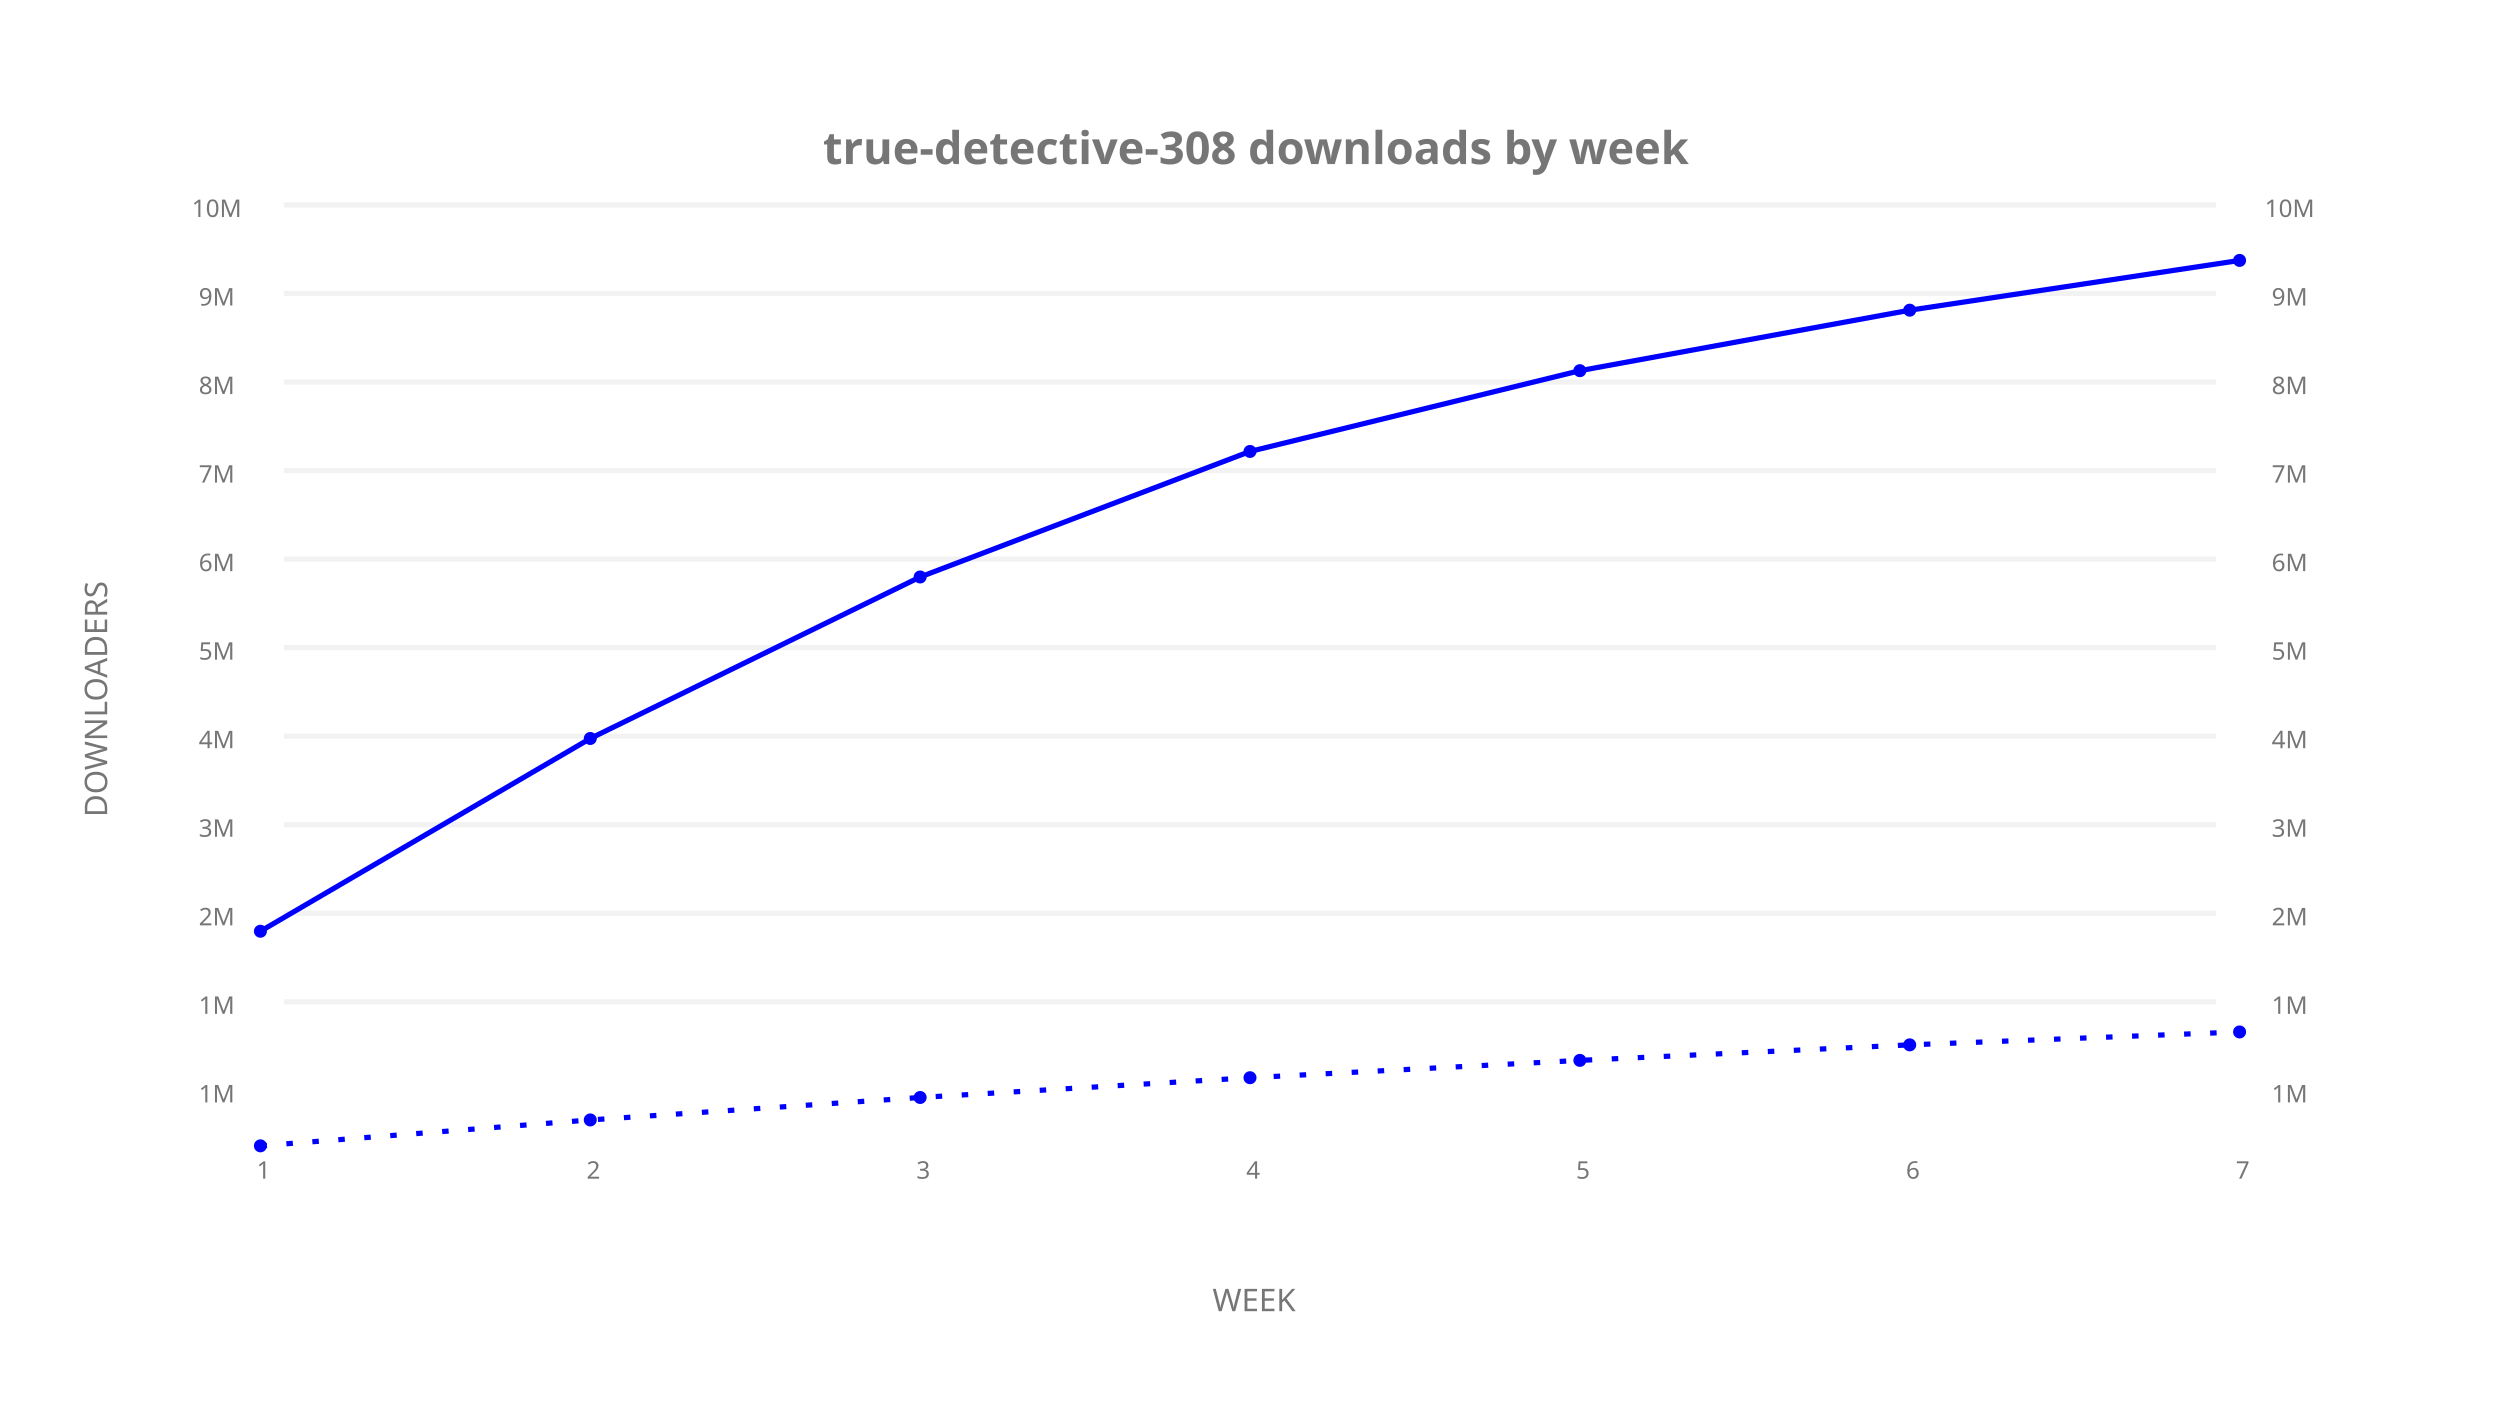
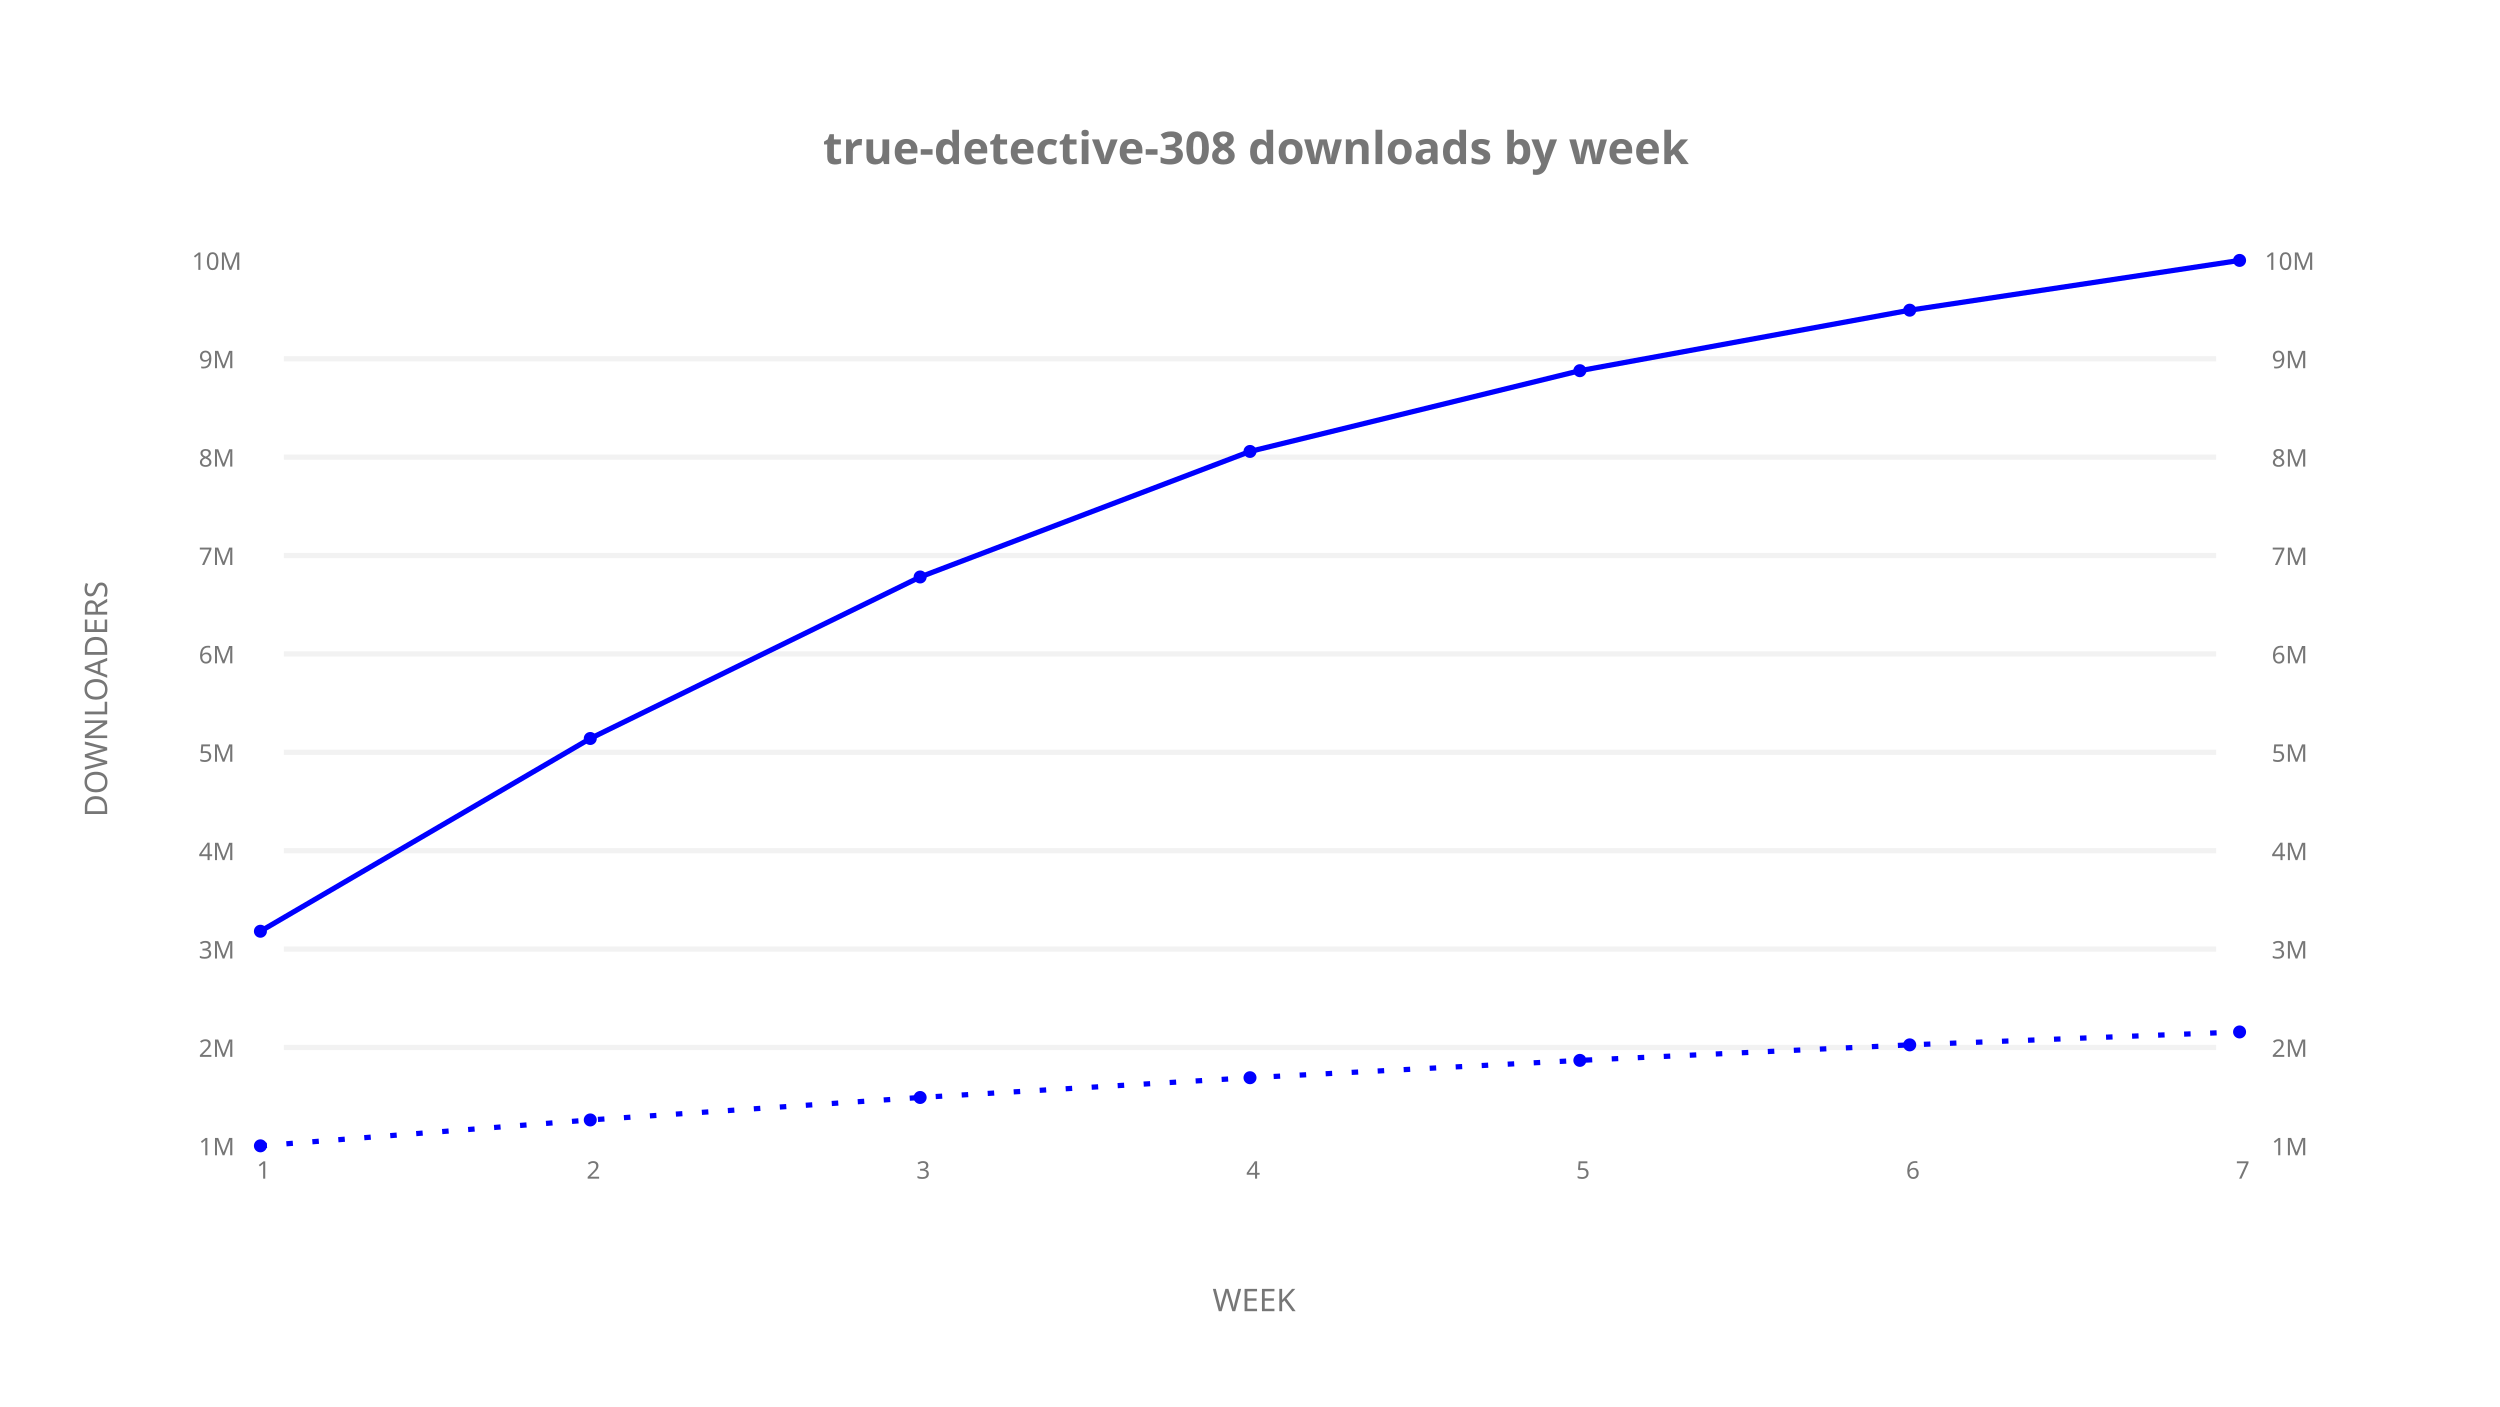
<svg xmlns="http://www.w3.org/2000/svg" xml:space="preserve" id="true-detective-308-downloads-by-week-true-detective-308-week" x="0px" y="0px" width="1920px" height="1080px" viewBox="0 0 1920 1080" enable-background="new 0 0 1920 1080" role="img">
  <g id="annotations">
    <text x="960" y="126" font-family="Atkinson Hyperlegible" font-size="26pt" text-anchor="middle" text-align="center" font-weight="600" font-style="normal" style="fill:rgb(118,118,118); fill-opacity:1; stroke:rgb(118,118,118); stroke-opacity:0; stroke-width:0.5"> true-detective-308 downloads by week</text>
    <g id="axes-lines">
      <text x="960" y="1007" font-family="Atkinson Hyperlegible" font-size="18pt" text-anchor="middle" text-align="center" font-weight="500" font-style="normal" style="fill:rgb(118,118,118); fill-opacity:1; stroke:rgb(118,118,118); stroke-opacity:0; stroke-width:0.5"> WEEK</text>
      <text x="73" y="540" font-family="Atkinson Hyperlegible" font-size="18pt" text-anchor="middle" text-align="center" dominant-baseline="central" font-weight="500" font-style="normal" style="fill:rgb(118,118,118); fill-opacity:1; stroke:rgb(118,118,118); stroke-opacity:0; stroke-width:0.5" transform="rotate(-90,73,540)"> DOWNLOADERS</text>
    </g>
    <g id="tic-y-label-lines">
-       <line x1="218" y1="769.391" x2="1702" y2="769.391" style="fill:rgb(0,0,255); fill-opacity:0; stroke:rgb(242,242,242); stroke-opacity:1; stroke-width:4" />
-       <line x1="218" y1="701.391" x2="1702" y2="701.391" style="fill:rgb(0,0,255); fill-opacity:0; stroke:rgb(242,242,242); stroke-opacity:1; stroke-width:4" />
-       <line x1="218" y1="633.391" x2="1702" y2="633.391" style="fill:rgb(0,0,255); fill-opacity:0; stroke:rgb(242,242,242); stroke-opacity:1; stroke-width:4" />
-       <line x1="218" y1="565.391" x2="1702" y2="565.391" style="fill:rgb(0,0,255); fill-opacity:0; stroke:rgb(242,242,242); stroke-opacity:1; stroke-width:4" />
-       <line x1="218" y1="497.391" x2="1702" y2="497.391" style="fill:rgb(0,0,255); fill-opacity:0; stroke:rgb(242,242,242); stroke-opacity:1; stroke-width:4" />
-       <line x1="218" y1="429.391" x2="1702" y2="429.391" style="fill:rgb(0,0,255); fill-opacity:0; stroke:rgb(242,242,242); stroke-opacity:1; stroke-width:4" />
-       <line x1="218" y1="361.391" x2="1702" y2="361.391" style="fill:rgb(0,0,255); fill-opacity:0; stroke:rgb(242,242,242); stroke-opacity:1; stroke-width:4" />
-       <line x1="218" y1="293.391" x2="1702" y2="293.391" style="fill:rgb(0,0,255); fill-opacity:0; stroke:rgb(242,242,242); stroke-opacity:1; stroke-width:4" />
-       <line x1="218" y1="225.391" x2="1702" y2="225.391" style="fill:rgb(0,0,255); fill-opacity:0; stroke:rgb(242,242,242); stroke-opacity:1; stroke-width:4" />
-       <line x1="218" y1="157.391" x2="1702" y2="157.391" style="fill:rgb(0,0,255); fill-opacity:0; stroke:rgb(242,242,242); stroke-opacity:1; stroke-width:4" />
+       <line x1="218" y1="804.444" x2="1702" y2="804.444" style="fill:rgb(0,0,255); fill-opacity:0; stroke:rgb(242,242,242); stroke-opacity:1; stroke-width:4" />
+       <line x1="218" y1="728.889" x2="1702" y2="728.889" style="fill:rgb(0,0,255); fill-opacity:0; stroke:rgb(242,242,242); stroke-opacity:1; stroke-width:4" />
+       <line x1="218" y1="653.333" x2="1702" y2="653.333" style="fill:rgb(0,0,255); fill-opacity:0; stroke:rgb(242,242,242); stroke-opacity:1; stroke-width:4" />
+       <line x1="218" y1="577.778" x2="1702" y2="577.778" style="fill:rgb(0,0,255); fill-opacity:0; stroke:rgb(242,242,242); stroke-opacity:1; stroke-width:4" />
+       <line x1="218" y1="502.222" x2="1702" y2="502.222" style="fill:rgb(0,0,255); fill-opacity:0; stroke:rgb(242,242,242); stroke-opacity:1; stroke-width:4" />
+       <line x1="218" y1="426.667" x2="1702" y2="426.667" style="fill:rgb(0,0,255); fill-opacity:0; stroke:rgb(242,242,242); stroke-opacity:1; stroke-width:4" />
+       <line x1="218" y1="351.111" x2="1702" y2="351.111" style="fill:rgb(0,0,255); fill-opacity:0; stroke:rgb(242,242,242); stroke-opacity:1; stroke-width:4" />
+       <line x1="218" y1="275.556" x2="1702" y2="275.556" style="fill:rgb(0,0,255); fill-opacity:0; stroke:rgb(242,242,242); stroke-opacity:1; stroke-width:4" />
    </g>
    <g id="tic-x-labels">
      <text x="200" y="898" font-family="Atkinson Hyperlegible" font-size="14pt" text-anchor="middle" text-align="center" dominant-baseline="central" font-weight="400" font-style="normal" style="fill:rgb(118,118,118); fill-opacity:1; stroke:rgb(118,118,118); stroke-opacity:0; stroke-width:0.5"> 1</text>
      <text x="453.333" y="898" font-family="Atkinson Hyperlegible" font-size="14pt" text-anchor="middle" text-align="center" dominant-baseline="central" font-weight="400" font-style="normal" style="fill:rgb(118,118,118); fill-opacity:1; stroke:rgb(118,118,118); stroke-opacity:0; stroke-width:0.5"> 2</text>
      <text x="706.667" y="898" font-family="Atkinson Hyperlegible" font-size="14pt" text-anchor="middle" text-align="center" dominant-baseline="central" font-weight="400" font-style="normal" style="fill:rgb(118,118,118); fill-opacity:1; stroke:rgb(118,118,118); stroke-opacity:0; stroke-width:0.5"> 3</text>
      <text x="960" y="898" font-family="Atkinson Hyperlegible" font-size="14pt" text-anchor="middle" text-align="center" dominant-baseline="central" font-weight="400" font-style="normal" style="fill:rgb(118,118,118); fill-opacity:1; stroke:rgb(118,118,118); stroke-opacity:0; stroke-width:0.5"> 4</text>
      <text x="1213.333" y="898" font-family="Atkinson Hyperlegible" font-size="14pt" text-anchor="middle" text-align="center" dominant-baseline="central" font-weight="400" font-style="normal" style="fill:rgb(118,118,118); fill-opacity:1; stroke:rgb(118,118,118); stroke-opacity:0; stroke-width:0.5"> 5</text>
      <text x="1466.667" y="898" font-family="Atkinson Hyperlegible" font-size="14pt" text-anchor="middle" text-align="center" dominant-baseline="central" font-weight="400" font-style="normal" style="fill:rgb(118,118,118); fill-opacity:1; stroke:rgb(118,118,118); stroke-opacity:0; stroke-width:0.5"> 6</text>
      <text x="1720" y="898" font-family="Atkinson Hyperlegible" font-size="14pt" text-anchor="middle" text-align="center" dominant-baseline="central" font-weight="400" font-style="normal" style="fill:rgb(118,118,118); fill-opacity:1; stroke:rgb(118,118,118); stroke-opacity:0; stroke-width:0.5"> 7</text>
    </g>
    <g id="tic-y-labels">
-       <text x="164" y="839.391" font-family="Atkinson Hyperlegible" font-size="14pt" text-anchor="middle" text-align="center" dominant-baseline="central" font-weight="400" font-style="normal" style="fill:rgb(118,118,118); fill-opacity:1; stroke:rgb(118,118,118); stroke-opacity:0; stroke-width:0.5"> 1M</text>
-       <text x="1756" y="839.391" font-family="Atkinson Hyperlegible" font-size="14pt" text-anchor="middle" text-align="center" dominant-baseline="central" font-weight="400" font-style="normal" style="fill:rgb(118,118,118); fill-opacity:1; stroke:rgb(118,118,118); stroke-opacity:0; stroke-width:0.5"> 1M</text>
-       <text x="164" y="771.391" font-family="Atkinson Hyperlegible" font-size="14pt" text-anchor="middle" text-align="center" dominant-baseline="central" font-weight="400" font-style="normal" style="fill:rgb(118,118,118); fill-opacity:1; stroke:rgb(118,118,118); stroke-opacity:0; stroke-width:0.5"> 1M</text>
-       <text x="1756" y="771.391" font-family="Atkinson Hyperlegible" font-size="14pt" text-anchor="middle" text-align="center" dominant-baseline="central" font-weight="400" font-style="normal" style="fill:rgb(118,118,118); fill-opacity:1; stroke:rgb(118,118,118); stroke-opacity:0; stroke-width:0.5"> 1M</text>
-       <text x="164" y="703.391" font-family="Atkinson Hyperlegible" font-size="14pt" text-anchor="middle" text-align="center" dominant-baseline="central" font-weight="400" font-style="normal" style="fill:rgb(118,118,118); fill-opacity:1; stroke:rgb(118,118,118); stroke-opacity:0; stroke-width:0.5"> 2M</text>
-       <text x="1756" y="703.391" font-family="Atkinson Hyperlegible" font-size="14pt" text-anchor="middle" text-align="center" dominant-baseline="central" font-weight="400" font-style="normal" style="fill:rgb(118,118,118); fill-opacity:1; stroke:rgb(118,118,118); stroke-opacity:0; stroke-width:0.5"> 2M</text>
-       <text x="164" y="635.391" font-family="Atkinson Hyperlegible" font-size="14pt" text-anchor="middle" text-align="center" dominant-baseline="central" font-weight="400" font-style="normal" style="fill:rgb(118,118,118); fill-opacity:1; stroke:rgb(118,118,118); stroke-opacity:0; stroke-width:0.5"> 3M</text>
-       <text x="1756" y="635.391" font-family="Atkinson Hyperlegible" font-size="14pt" text-anchor="middle" text-align="center" dominant-baseline="central" font-weight="400" font-style="normal" style="fill:rgb(118,118,118); fill-opacity:1; stroke:rgb(118,118,118); stroke-opacity:0; stroke-width:0.5"> 3M</text>
-       <text x="164" y="567.391" font-family="Atkinson Hyperlegible" font-size="14pt" text-anchor="middle" text-align="center" dominant-baseline="central" font-weight="400" font-style="normal" style="fill:rgb(118,118,118); fill-opacity:1; stroke:rgb(118,118,118); stroke-opacity:0; stroke-width:0.5"> 4M</text>
-       <text x="1756" y="567.391" font-family="Atkinson Hyperlegible" font-size="14pt" text-anchor="middle" text-align="center" dominant-baseline="central" font-weight="400" font-style="normal" style="fill:rgb(118,118,118); fill-opacity:1; stroke:rgb(118,118,118); stroke-opacity:0; stroke-width:0.5"> 4M</text>
-       <text x="164" y="499.391" font-family="Atkinson Hyperlegible" font-size="14pt" text-anchor="middle" text-align="center" dominant-baseline="central" font-weight="400" font-style="normal" style="fill:rgb(118,118,118); fill-opacity:1; stroke:rgb(118,118,118); stroke-opacity:0; stroke-width:0.5"> 5M</text>
-       <text x="1756" y="499.391" font-family="Atkinson Hyperlegible" font-size="14pt" text-anchor="middle" text-align="center" dominant-baseline="central" font-weight="400" font-style="normal" style="fill:rgb(118,118,118); fill-opacity:1; stroke:rgb(118,118,118); stroke-opacity:0; stroke-width:0.5"> 5M</text>
-       <text x="164" y="431.391" font-family="Atkinson Hyperlegible" font-size="14pt" text-anchor="middle" text-align="center" dominant-baseline="central" font-weight="400" font-style="normal" style="fill:rgb(118,118,118); fill-opacity:1; stroke:rgb(118,118,118); stroke-opacity:0; stroke-width:0.5"> 6M</text>
-       <text x="1756" y="431.391" font-family="Atkinson Hyperlegible" font-size="14pt" text-anchor="middle" text-align="center" dominant-baseline="central" font-weight="400" font-style="normal" style="fill:rgb(118,118,118); fill-opacity:1; stroke:rgb(118,118,118); stroke-opacity:0; stroke-width:0.5"> 6M</text>
-       <text x="164" y="363.391" font-family="Atkinson Hyperlegible" font-size="14pt" text-anchor="middle" text-align="center" dominant-baseline="central" font-weight="400" font-style="normal" style="fill:rgb(118,118,118); fill-opacity:1; stroke:rgb(118,118,118); stroke-opacity:0; stroke-width:0.5"> 7M</text>
-       <text x="1756" y="363.391" font-family="Atkinson Hyperlegible" font-size="14pt" text-anchor="middle" text-align="center" dominant-baseline="central" font-weight="400" font-style="normal" style="fill:rgb(118,118,118); fill-opacity:1; stroke:rgb(118,118,118); stroke-opacity:0; stroke-width:0.5"> 7M</text>
-       <text x="164" y="295.391" font-family="Atkinson Hyperlegible" font-size="14pt" text-anchor="middle" text-align="center" dominant-baseline="central" font-weight="400" font-style="normal" style="fill:rgb(118,118,118); fill-opacity:1; stroke:rgb(118,118,118); stroke-opacity:0; stroke-width:0.5"> 8M</text>
-       <text x="1756" y="295.391" font-family="Atkinson Hyperlegible" font-size="14pt" text-anchor="middle" text-align="center" dominant-baseline="central" font-weight="400" font-style="normal" style="fill:rgb(118,118,118); fill-opacity:1; stroke:rgb(118,118,118); stroke-opacity:0; stroke-width:0.5"> 8M</text>
-       <text x="164" y="227.391" font-family="Atkinson Hyperlegible" font-size="14pt" text-anchor="middle" text-align="center" dominant-baseline="central" font-weight="400" font-style="normal" style="fill:rgb(118,118,118); fill-opacity:1; stroke:rgb(118,118,118); stroke-opacity:0; stroke-width:0.5"> 9M</text>
-       <text x="1756" y="227.391" font-family="Atkinson Hyperlegible" font-size="14pt" text-anchor="middle" text-align="center" dominant-baseline="central" font-weight="400" font-style="normal" style="fill:rgb(118,118,118); fill-opacity:1; stroke:rgb(118,118,118); stroke-opacity:0; stroke-width:0.5"> 9M</text>
-       <text x="164" y="159.391" font-family="Atkinson Hyperlegible" font-size="14pt" text-anchor="middle" text-align="center" dominant-baseline="central" font-weight="400" font-style="normal" style="fill:rgb(118,118,118); fill-opacity:1; stroke:rgb(118,118,118); stroke-opacity:0; stroke-width:0.5"> 10M</text>
-       <text x="1756" y="159.391" font-family="Atkinson Hyperlegible" font-size="14pt" text-anchor="middle" text-align="center" dominant-baseline="central" font-weight="400" font-style="normal" style="fill:rgb(118,118,118); fill-opacity:1; stroke:rgb(118,118,118); stroke-opacity:0; stroke-width:0.5"> 10M</text>
+       <text x="164" y="880" font-family="Atkinson Hyperlegible" font-size="14pt" text-anchor="middle" text-align="center" dominant-baseline="central" font-weight="400" font-style="normal" style="fill:rgb(118,118,118); fill-opacity:1; stroke:rgb(118,118,118); stroke-opacity:0; stroke-width:0.5"> 1M</text>
+       <text x="1756" y="880" font-family="Atkinson Hyperlegible" font-size="14pt" text-anchor="middle" text-align="center" dominant-baseline="central" font-weight="400" font-style="normal" style="fill:rgb(118,118,118); fill-opacity:1; stroke:rgb(118,118,118); stroke-opacity:0; stroke-width:0.5"> 1M</text>
+       <text x="164" y="804.444" font-family="Atkinson Hyperlegible" font-size="14pt" text-anchor="middle" text-align="center" dominant-baseline="central" font-weight="400" font-style="normal" style="fill:rgb(118,118,118); fill-opacity:1; stroke:rgb(118,118,118); stroke-opacity:0; stroke-width:0.5"> 2M</text>
+       <text x="1756" y="804.444" font-family="Atkinson Hyperlegible" font-size="14pt" text-anchor="middle" text-align="center" dominant-baseline="central" font-weight="400" font-style="normal" style="fill:rgb(118,118,118); fill-opacity:1; stroke:rgb(118,118,118); stroke-opacity:0; stroke-width:0.5"> 2M</text>
+       <text x="164" y="728.889" font-family="Atkinson Hyperlegible" font-size="14pt" text-anchor="middle" text-align="center" dominant-baseline="central" font-weight="400" font-style="normal" style="fill:rgb(118,118,118); fill-opacity:1; stroke:rgb(118,118,118); stroke-opacity:0; stroke-width:0.5"> 3M</text>
+       <text x="1756" y="728.889" font-family="Atkinson Hyperlegible" font-size="14pt" text-anchor="middle" text-align="center" dominant-baseline="central" font-weight="400" font-style="normal" style="fill:rgb(118,118,118); fill-opacity:1; stroke:rgb(118,118,118); stroke-opacity:0; stroke-width:0.5"> 3M</text>
+       <text x="164" y="653.333" font-family="Atkinson Hyperlegible" font-size="14pt" text-anchor="middle" text-align="center" dominant-baseline="central" font-weight="400" font-style="normal" style="fill:rgb(118,118,118); fill-opacity:1; stroke:rgb(118,118,118); stroke-opacity:0; stroke-width:0.5"> 4M</text>
+       <text x="1756" y="653.333" font-family="Atkinson Hyperlegible" font-size="14pt" text-anchor="middle" text-align="center" dominant-baseline="central" font-weight="400" font-style="normal" style="fill:rgb(118,118,118); fill-opacity:1; stroke:rgb(118,118,118); stroke-opacity:0; stroke-width:0.5"> 4M</text>
+       <text x="164" y="577.778" font-family="Atkinson Hyperlegible" font-size="14pt" text-anchor="middle" text-align="center" dominant-baseline="central" font-weight="400" font-style="normal" style="fill:rgb(118,118,118); fill-opacity:1; stroke:rgb(118,118,118); stroke-opacity:0; stroke-width:0.5"> 5M</text>
+       <text x="1756" y="577.778" font-family="Atkinson Hyperlegible" font-size="14pt" text-anchor="middle" text-align="center" dominant-baseline="central" font-weight="400" font-style="normal" style="fill:rgb(118,118,118); fill-opacity:1; stroke:rgb(118,118,118); stroke-opacity:0; stroke-width:0.5"> 5M</text>
+       <text x="164" y="502.222" font-family="Atkinson Hyperlegible" font-size="14pt" text-anchor="middle" text-align="center" dominant-baseline="central" font-weight="400" font-style="normal" style="fill:rgb(118,118,118); fill-opacity:1; stroke:rgb(118,118,118); stroke-opacity:0; stroke-width:0.5"> 6M</text>
+       <text x="1756" y="502.222" font-family="Atkinson Hyperlegible" font-size="14pt" text-anchor="middle" text-align="center" dominant-baseline="central" font-weight="400" font-style="normal" style="fill:rgb(118,118,118); fill-opacity:1; stroke:rgb(118,118,118); stroke-opacity:0; stroke-width:0.5"> 6M</text>
+       <text x="164" y="426.667" font-family="Atkinson Hyperlegible" font-size="14pt" text-anchor="middle" text-align="center" dominant-baseline="central" font-weight="400" font-style="normal" style="fill:rgb(118,118,118); fill-opacity:1; stroke:rgb(118,118,118); stroke-opacity:0; stroke-width:0.5"> 7M</text>
+       <text x="1756" y="426.667" font-family="Atkinson Hyperlegible" font-size="14pt" text-anchor="middle" text-align="center" dominant-baseline="central" font-weight="400" font-style="normal" style="fill:rgb(118,118,118); fill-opacity:1; stroke:rgb(118,118,118); stroke-opacity:0; stroke-width:0.5"> 7M</text>
+       <text x="164" y="351.111" font-family="Atkinson Hyperlegible" font-size="14pt" text-anchor="middle" text-align="center" dominant-baseline="central" font-weight="400" font-style="normal" style="fill:rgb(118,118,118); fill-opacity:1; stroke:rgb(118,118,118); stroke-opacity:0; stroke-width:0.5"> 8M</text>
+       <text x="1756" y="351.111" font-family="Atkinson Hyperlegible" font-size="14pt" text-anchor="middle" text-align="center" dominant-baseline="central" font-weight="400" font-style="normal" style="fill:rgb(118,118,118); fill-opacity:1; stroke:rgb(118,118,118); stroke-opacity:0; stroke-width:0.5"> 8M</text>
+       <text x="164" y="275.556" font-family="Atkinson Hyperlegible" font-size="14pt" text-anchor="middle" text-align="center" dominant-baseline="central" font-weight="400" font-style="normal" style="fill:rgb(118,118,118); fill-opacity:1; stroke:rgb(118,118,118); stroke-opacity:0; stroke-width:0.5"> 9M</text>
+       <text x="1756" y="275.556" font-family="Atkinson Hyperlegible" font-size="14pt" text-anchor="middle" text-align="center" dominant-baseline="central" font-weight="400" font-style="normal" style="fill:rgb(118,118,118); fill-opacity:1; stroke:rgb(118,118,118); stroke-opacity:0; stroke-width:0.5"> 9M</text>
+       <text x="164" y="200" font-family="Atkinson Hyperlegible" font-size="14pt" text-anchor="middle" text-align="center" dominant-baseline="central" font-weight="400" font-style="normal" style="fill:rgb(118,118,118); fill-opacity:1; stroke:rgb(118,118,118); stroke-opacity:0; stroke-width:0.5"> 10M</text>
+       <text x="1756" y="200" font-family="Atkinson Hyperlegible" font-size="14pt" text-anchor="middle" text-align="center" dominant-baseline="central" font-weight="400" font-style="normal" style="fill:rgb(118,118,118); fill-opacity:1; stroke:rgb(118,118,118); stroke-opacity:0; stroke-width:0.5"> 10M</text>
    </g>
  </g>
  <g id="polyline-true-detective-308 downloads by week">
    <polyline points="200,715.205 453.333,567.157 706.667,443.117 960,346.705 1213.33,284.686 1466.67,238.226 1720,200 " style="fill:rgb(0,0,255); fill-opacity:0; stroke:rgb(0,0,255); stroke-opacity:1; stroke-width:4" />
  </g>
  <g id="markers-true-detective-308 downloads by week">
    <circle cx="200" cy="715.205" r="5" style="fill:rgb(0,0,255); fill-opacity:1; stroke:rgb(0,0,255); stroke-opacity:0; stroke-width:4">
</circle>
    <circle cx="453.333" cy="567.157" r="5" style="fill:rgb(0,0,255); fill-opacity:1; stroke:rgb(0,0,255); stroke-opacity:0; stroke-width:4">
</circle>
    <circle cx="706.667" cy="443.117" r="5" style="fill:rgb(0,0,255); fill-opacity:1; stroke:rgb(0,0,255); stroke-opacity:0; stroke-width:4">
</circle>
    <circle cx="960" cy="346.705" r="5" style="fill:rgb(0,0,255); fill-opacity:1; stroke:rgb(0,0,255); stroke-opacity:0; stroke-width:4">
</circle>
    <circle cx="1213.333" cy="284.686" r="5" style="fill:rgb(0,0,255); fill-opacity:1; stroke:rgb(0,0,255); stroke-opacity:0; stroke-width:4">
</circle>
    <circle cx="1466.667" cy="238.226" r="5" style="fill:rgb(0,0,255); fill-opacity:1; stroke:rgb(0,0,255); stroke-opacity:0; stroke-width:4">
</circle>
    <circle cx="1720" cy="200" r="5" style="fill:rgb(0,0,255); fill-opacity:1; stroke:rgb(0,0,255); stroke-opacity:0; stroke-width:4">
</circle>
  </g>
  <g id="polyline-true-detective-308 downloads by week uploaders">
    <polyline points="200,880 453.333,860.115 706.667,842.866 960,827.681 1213.33,814.376 1466.67,802.452 1720,792.539 " stroke-dasharray="5 15" style="fill:rgb(0,0,255); fill-opacity:0; stroke:rgb(0,0,255); stroke-opacity:1; stroke-width:4" />
  </g>
  <g id="markers-true-detective-308 downloads by week uploaders">
    <circle cx="200" cy="880" r="5" style="fill:rgb(0,0,255); fill-opacity:1; stroke:rgb(0,0,255); stroke-opacity:0; stroke-width:4">
</circle>
    <circle cx="453.333" cy="860.115" r="5" style="fill:rgb(0,0,255); fill-opacity:1; stroke:rgb(0,0,255); stroke-opacity:0; stroke-width:4">
</circle>
    <circle cx="706.667" cy="842.866" r="5" style="fill:rgb(0,0,255); fill-opacity:1; stroke:rgb(0,0,255); stroke-opacity:0; stroke-width:4">
</circle>
    <circle cx="960" cy="827.681" r="5" style="fill:rgb(0,0,255); fill-opacity:1; stroke:rgb(0,0,255); stroke-opacity:0; stroke-width:4">
</circle>
    <circle cx="1213.333" cy="814.376" r="5" style="fill:rgb(0,0,255); fill-opacity:1; stroke:rgb(0,0,255); stroke-opacity:0; stroke-width:4">
</circle>
    <circle cx="1466.667" cy="802.452" r="5" style="fill:rgb(0,0,255); fill-opacity:1; stroke:rgb(0,0,255); stroke-opacity:0; stroke-width:4">
</circle>
    <circle cx="1720" cy="792.539" r="5" style="fill:rgb(0,0,255); fill-opacity:1; stroke:rgb(0,0,255); stroke-opacity:0; stroke-width:4">
</circle>
  </g>
</svg>
